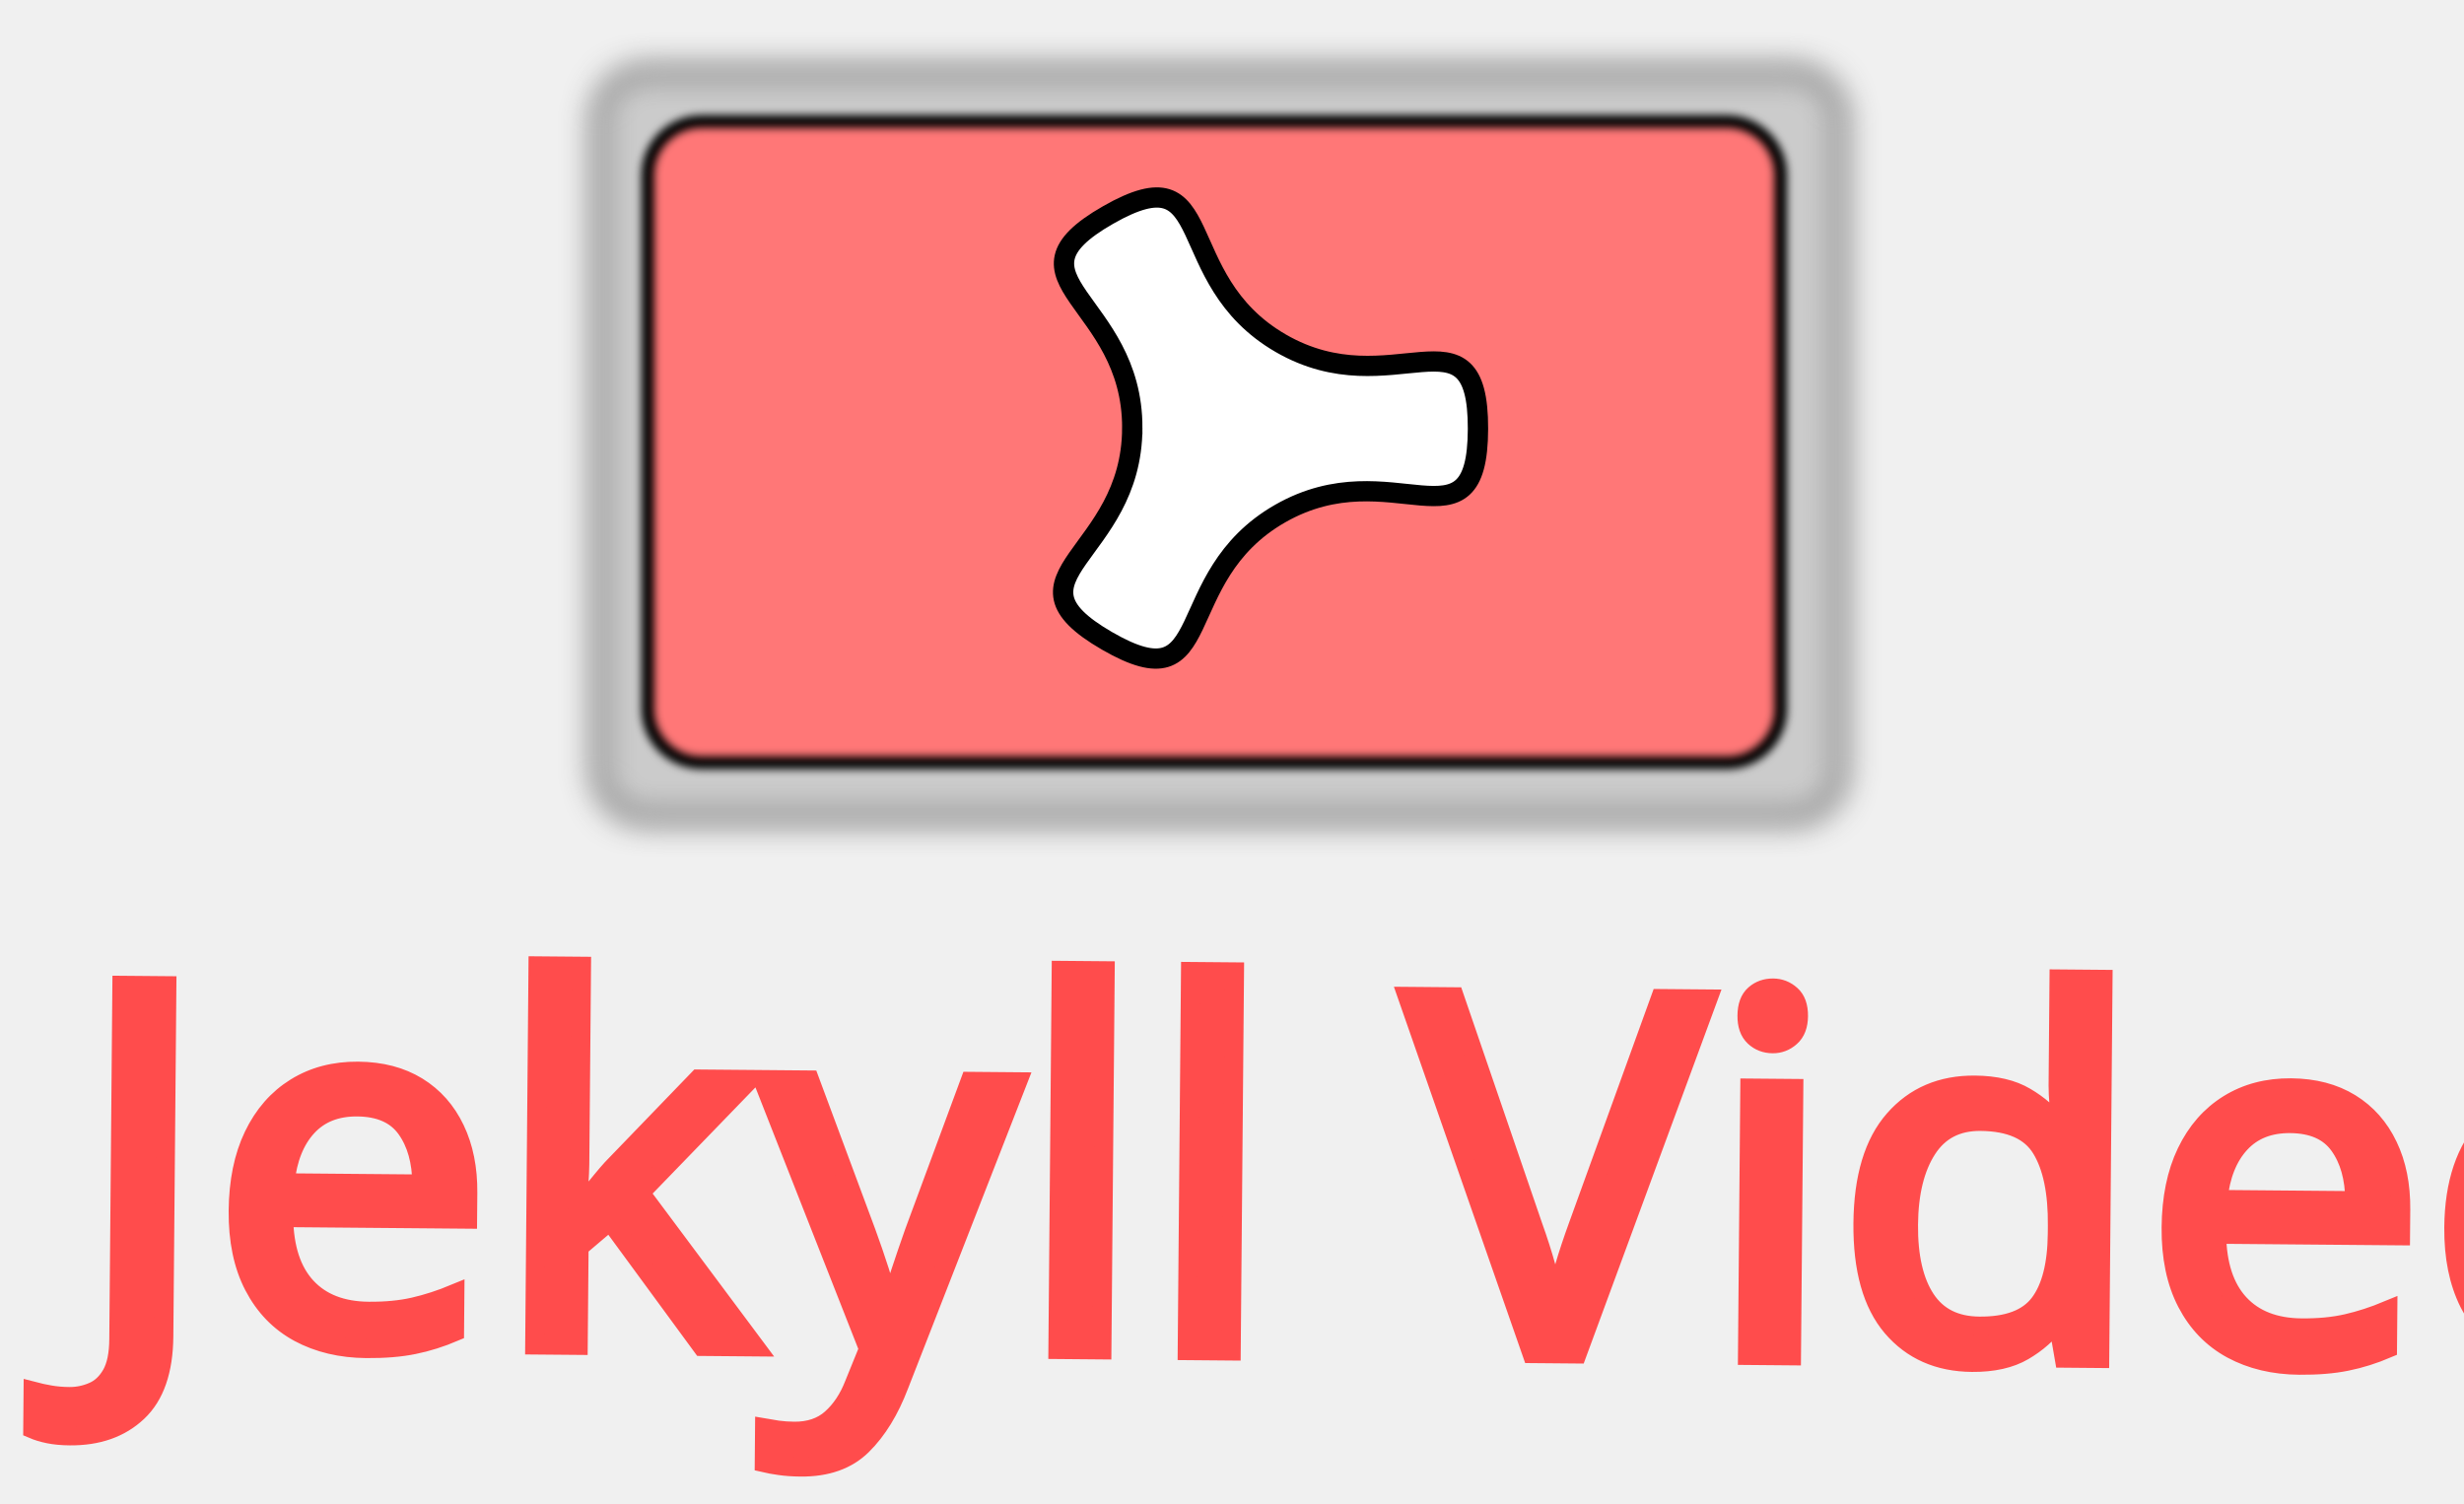
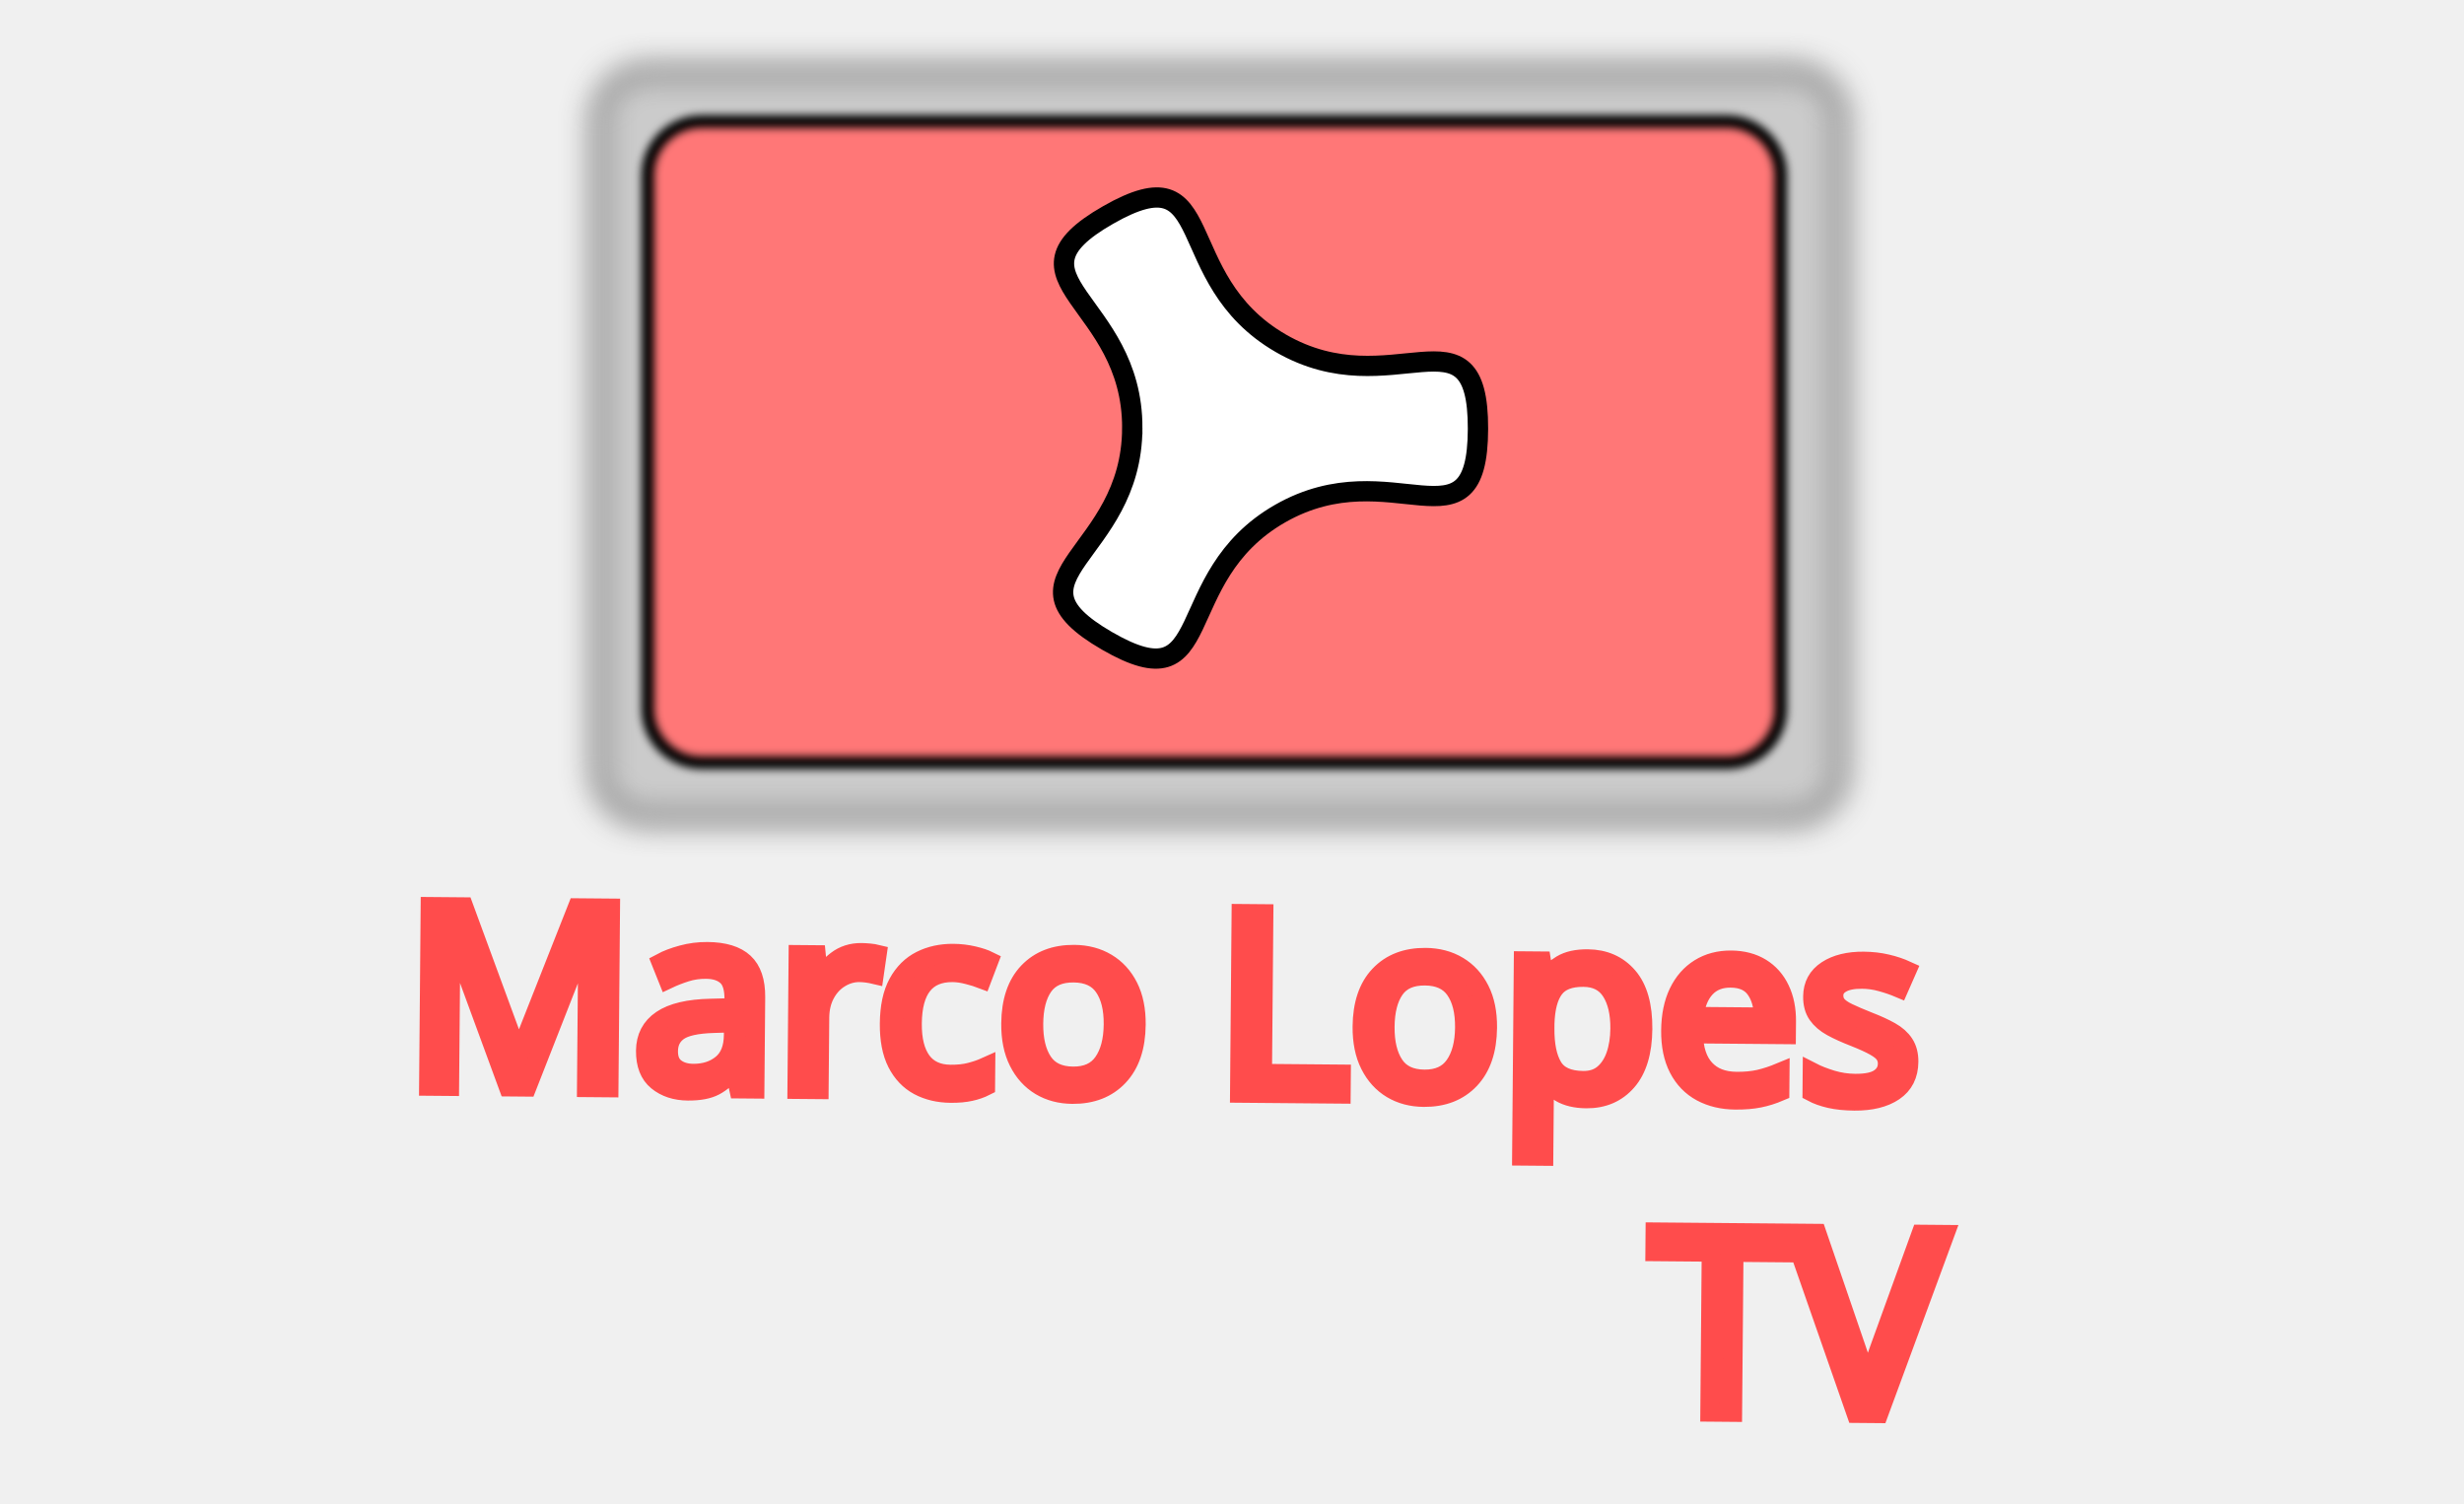
<svg xmlns="http://www.w3.org/2000/svg" width="390.461" height="238.256" id="svg2" version="1.1">
  <defs id="defs4">
-     <filter id="filter4183" color-interpolation-filters="sRGB">
-       <feGaussianBlur stdDeviation="0.387" id="feGaussianBlur4185" />
-     </filter>
    <filter id="filter4272" color-interpolation-filters="sRGB">
      <feGaussianBlur stdDeviation="1.184" id="feGaussianBlur4274" />
    </filter>
    <filter id="filter4276" color-interpolation-filters="sRGB">
      <feGaussianBlur stdDeviation="0.351" id="feGaussianBlur4278" />
    </filter>
  </defs>
  <g id="layer1" transform="translate(-133.484,-295.6104)">
    <rect style="fill:#cbcbcb;fill-opacity:1;fill-rule:evenodd;stroke:#000000;stroke-width:0.5;stroke-miterlimit:4;stroke-opacity:1;stroke-dasharray:none;filter:url(#filter4272)" id="rect3009" width="98.409" height="59.474" x="183.237" y="219.049" ry="3.837" transform="matrix(2.003667,0,0,1.995274,-138.9866,-130.3101)" />
-     <text xml:space="preserve" style="font-size:79.253px;font-style:normal;font-variant:normal;font-weight:normal;font-stretch:normal;text-align:start;line-height:125%;letter-spacing:0px;word-spacing:0px;text-anchor:start;fill:#ff4c4c;fill-opacity:1;stroke:#ff4c4c;stroke-width:2.999;stroke-miterlimit:4;stroke-opacity:1;stroke-dasharray:none;font-family:Gill Sans MT;-inkscape-font-specification:Gill Sans MT" x="149.084" y="507.928" id="text2985" transform="matrix(1.002063,0.00863243,-0.00866874,0.997866,0,0)">
-       <tspan id="tspan2987" x="149.084" y="507.928" style="fill:#ff4c4c;fill-opacity:1;stroke:#ff4c4c;stroke-width:2.999;stroke-miterlimit:4;stroke-opacity:1;stroke-dasharray:none">Jekyll Video</tspan>
+     <text xml:space="preserve" style="font-style:normal;font-variant:normal;font-weight:normal;font-stretch:normal;font-size:79.253px;line-height:125%;font-family:'Gill Sans MT';-inkscape-font-specification:'Gill Sans MT';text-align:start;letter-spacing:0px;word-spacing:0px;text-anchor:start;fill:#ff4c4c;fill-opacity:1;stroke:#ff4c4c;stroke-width:2.999;stroke-miterlimit:4;stroke-dasharray:none;stroke-opacity:1" x="201.15" y="466.985" id="text2985" transform="matrix(1.002063,0.00863243,-0.00866874,0.9978661,0,0)">
+       <tspan id="tspan2987" x="201.15" y="466.985" style="font-style:normal;font-variant:normal;font-weight:normal;font-stretch:normal;font-size:40px;font-family:Osaka;-inkscape-font-specification:Osaka;fill:#ff4c4c;fill-opacity:1;stroke:#ff4c4c;stroke-width:2.999;stroke-miterlimit:4;stroke-dasharray:none;stroke-opacity:1">Marco Lopes</tspan>
+       <tspan x="201.15" y="516.985" style="font-style:normal;font-variant:normal;font-weight:normal;font-stretch:normal;font-size:40px;font-family:Osaka;-inkscape-font-specification:Osaka;fill:#ff4c4c;fill-opacity:1;stroke:#ff4c4c;stroke-width:2.999;stroke-miterlimit:4;stroke-dasharray:none;stroke-opacity:1" id="tspan4334">                   TV</tspan>
    </text>
    <rect style="fill:#ff7777;fill-opacity:1;fill-rule:evenodd;stroke:#000000;stroke-width:1;stroke-linecap:butt;stroke-linejoin:miter;stroke-miterlimit:4;stroke-opacity:1;stroke-dasharray:none;stroke-dashoffset:0;filter:url(#filter4276)" id="rect4206" width="89.593" height="50.932" x="187.221" y="223.115" ry="4.251" transform="matrix(2.003667,0,0,1.995274,-138.9866,-130.3101)" />
    <path style="fill:#ffffff;fill-opacity:1;fill-rule:evenodd;stroke:#000000;stroke-width:3.366;stroke-miterlimit:4;stroke-opacity:1;stroke-dasharray:none" id="path4210" d="m -63.236,34.839 c -19.022,9.775 -11.648,31.406 -29.625,19.821 -17.976,-11.586 4.769,-13.806 5.815,-35.166 1.045,-21.361 -21.375,-25.791 -2.353,-35.566 19.022,-9.775 9.571,11.033 27.548,22.619 17.976,11.586 33.023,-5.615 31.978,15.745 -1.045,21.361 -14.341,2.773 -33.362,12.548 z" transform="matrix(-0.4396577,0.8465082,-0.850069,-0.4378161,314.7256,432.2147)" />
  </g>
</svg>
